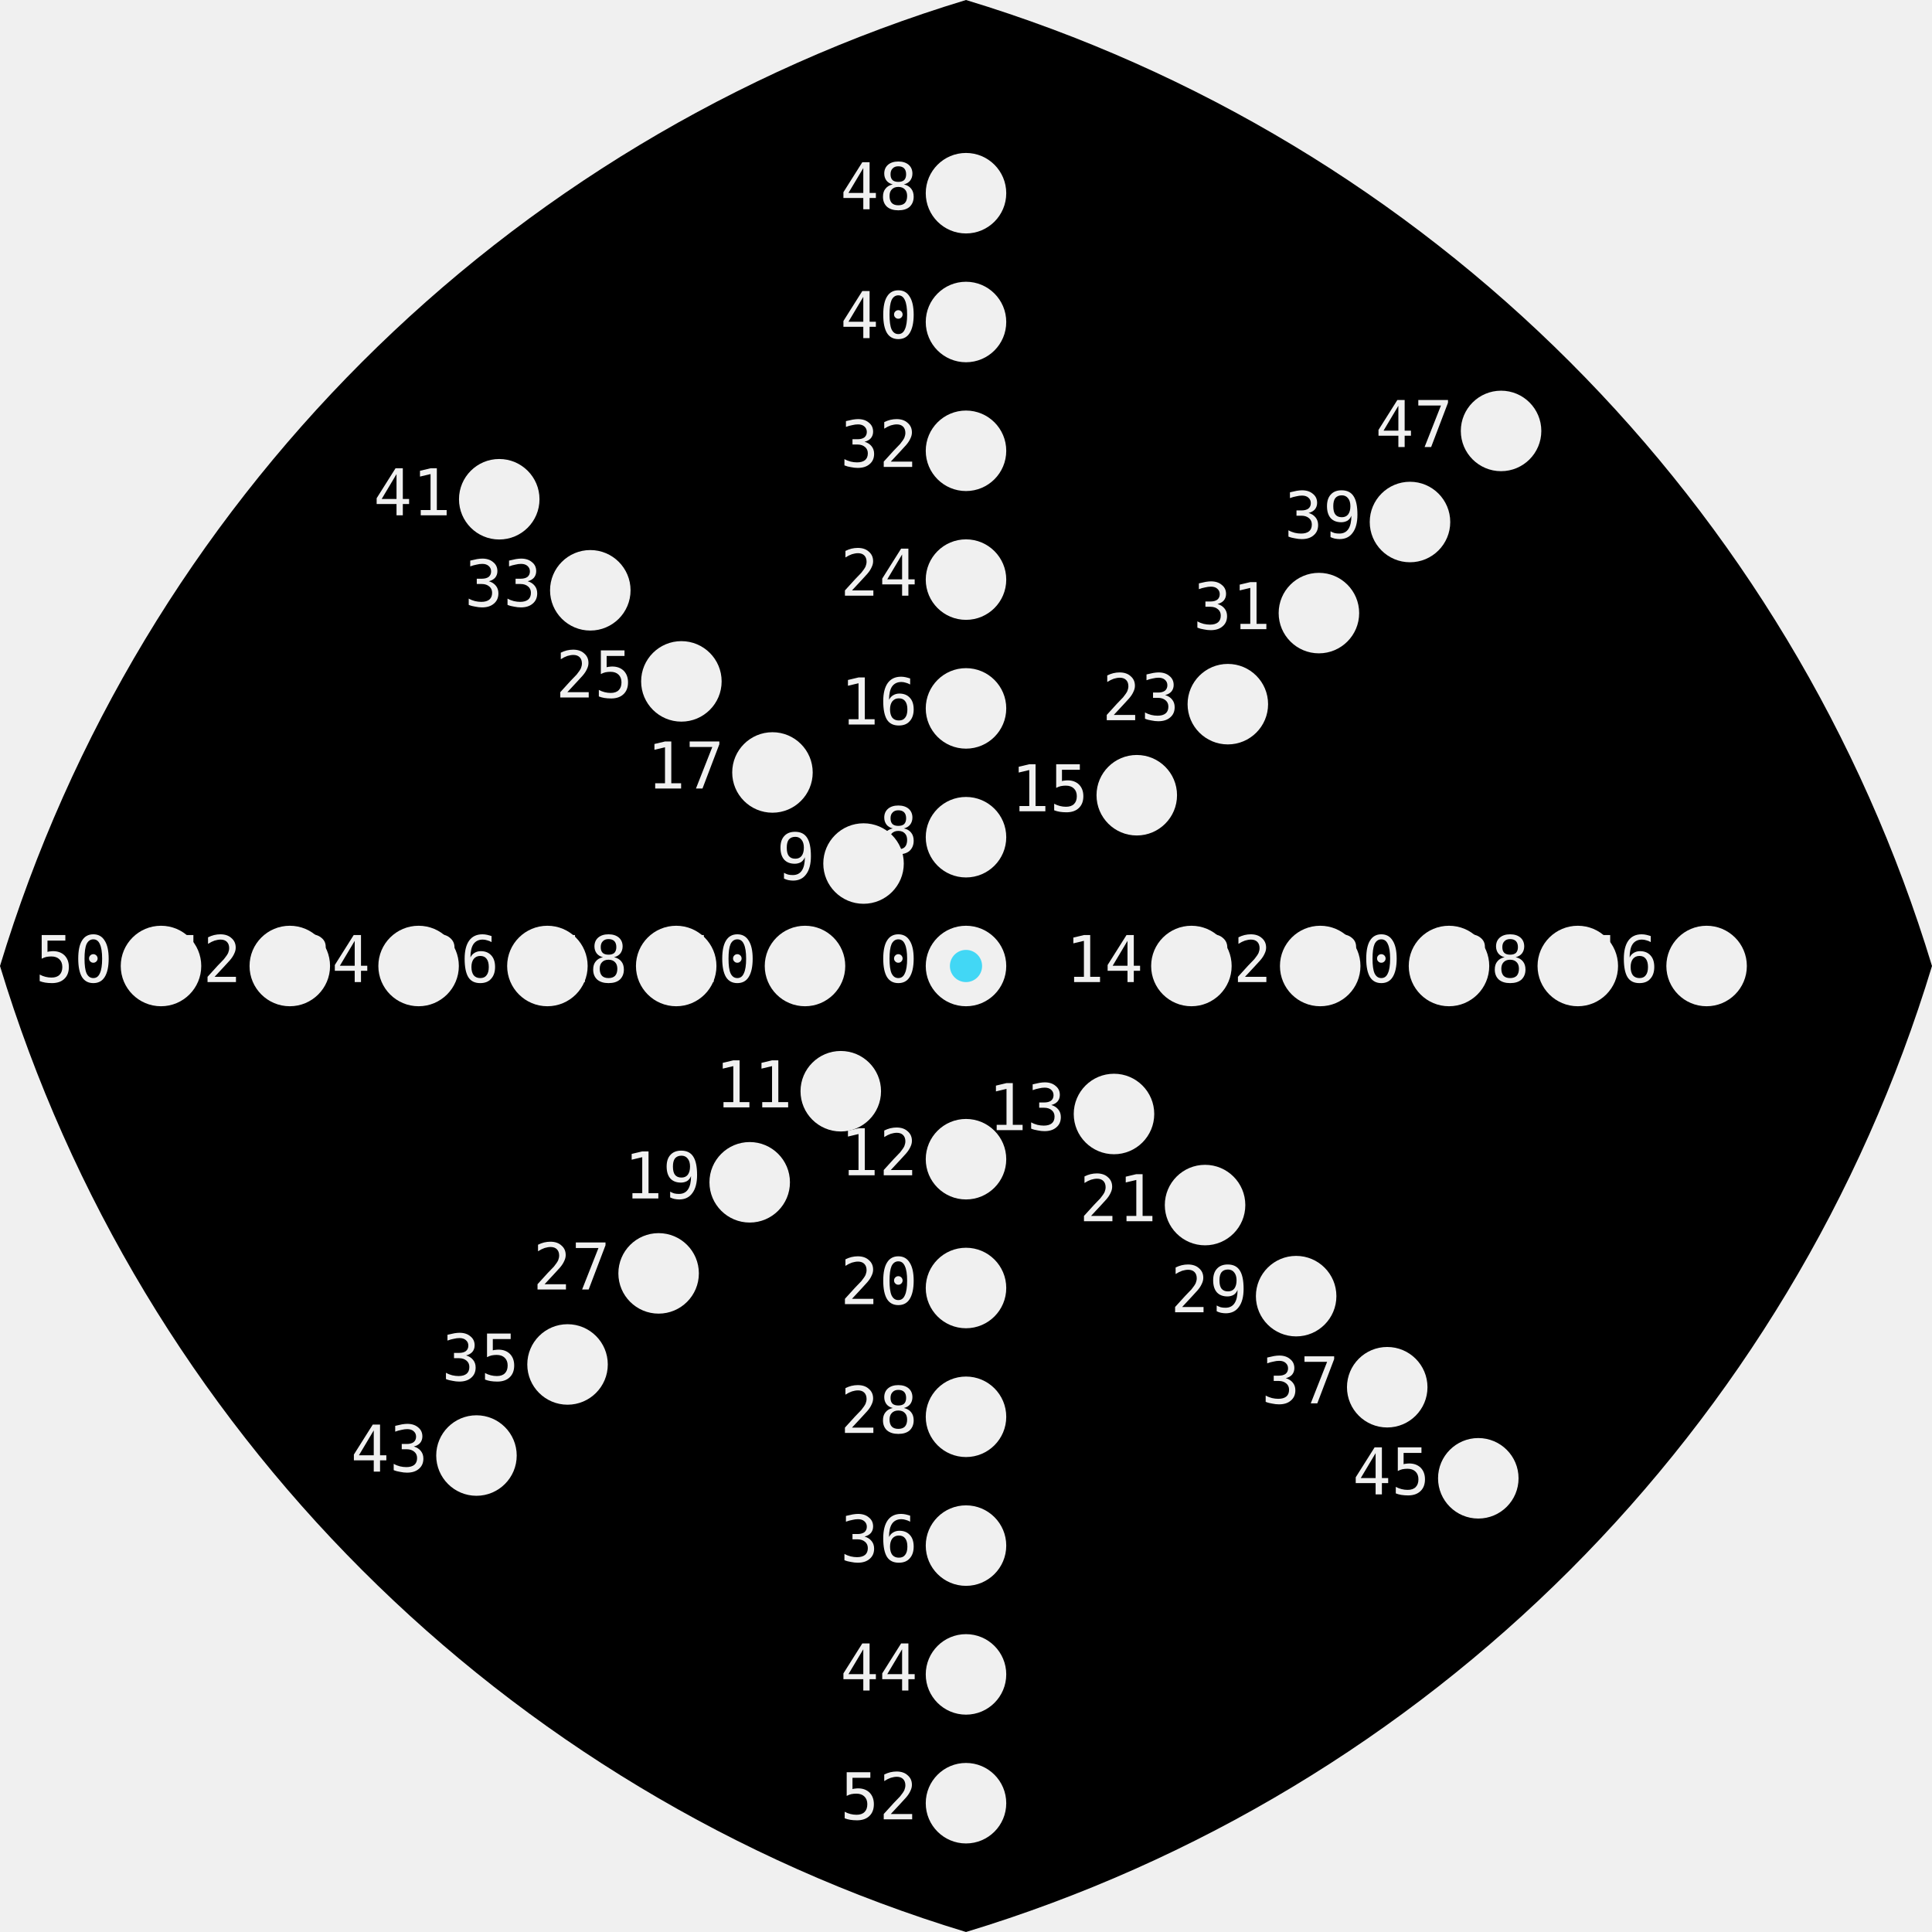
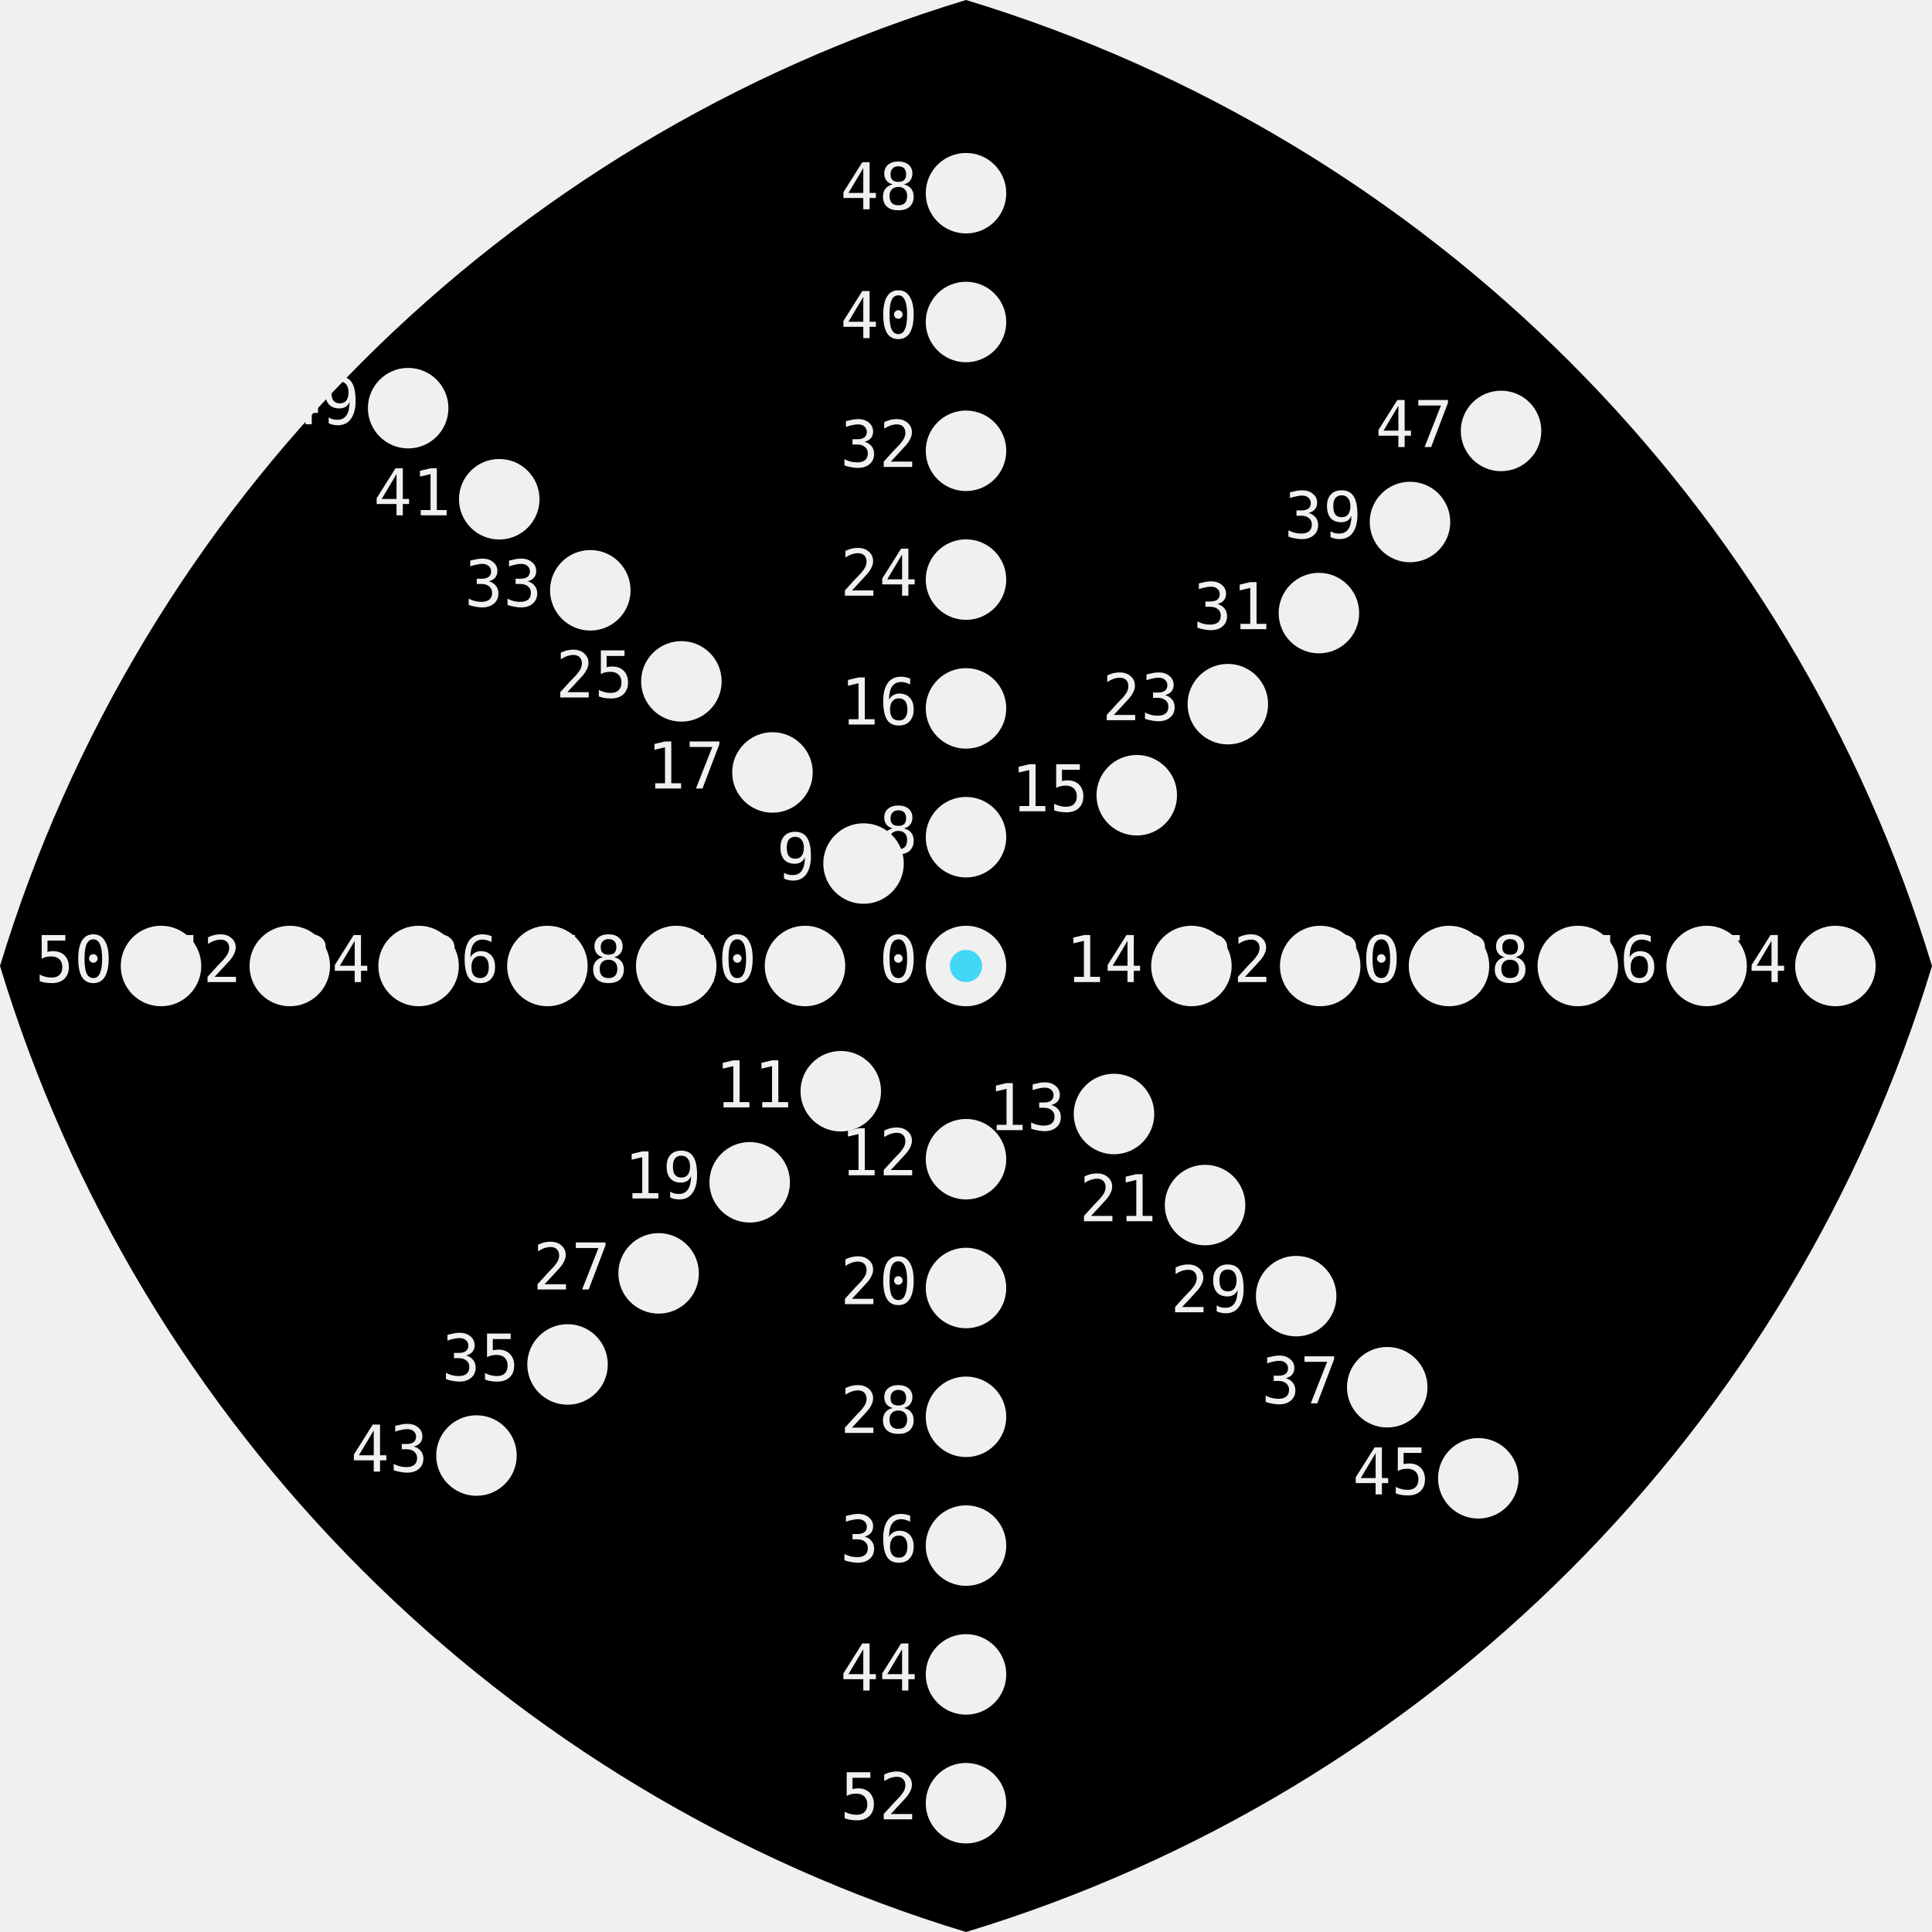
<svg xmlns="http://www.w3.org/2000/svg" xmlns:ns1="http://nathanfriend.io/inspiral">
  <g>
    <style>
      text {
        font-family: monospace;
        font-size: 4px;
      }
    </style>
    <mask id="holes">
      <rect width="100%" height="100%" fill="white" />
      <circle cx="60" cy="60" r="2.5" ns1:hole-name="0" ns1:hole-text-position-angle="0" ns1:hole-text-rotation-angle="0" />
      <text x="57" y="61" text-anchor="end">0</text>
      <circle cx="60" cy="52" r="2.5" ns1:hole-name="8" ns1:hole-text-position-angle="2.3415926535897933" ns1:hole-text-rotation-angle="-0.7" />
      <text x="57" y="53" text-anchor="end">8</text>
      <circle cx="60" cy="44" r="2.5" ns1:hole-name="16" ns1:hole-text-position-angle="2.741592653589793" ns1:hole-text-rotation-angle="0" />
      <text x="57" y="45" text-anchor="end">16</text>
      <circle cx="60" cy="36" r="2.5" ns1:hole-name="24" ns1:hole-text-position-angle="3.141592653589793" ns1:hole-text-rotation-angle="0" />
      <text x="57" y="37" text-anchor="end">24</text>
      <circle cx="60" cy="28" r="2.5" ns1:hole-name="32" ns1:hole-text-position-angle="3.141592653589793" ns1:hole-text-rotation-angle="0" />
      <text x="57" y="29" text-anchor="end">32</text>
      <circle cx="60" cy="20" r="2.5" ns1:hole-name="40" ns1:hole-text-position-angle="3.141592653589793" ns1:hole-text-rotation-angle="0" />
      <text x="57" y="21" text-anchor="end">40</text>
      <circle cx="60" cy="12" r="2.5" ns1:hole-name="48" ns1:hole-text-position-angle="3.141592653589793" ns1:hole-text-rotation-angle="0" />
      <text x="57" y="13" text-anchor="end">48</text>
      <circle cx="53.636" cy="53.636" r="2.5" ns1:hole-name="9" ns1:hole-text-position-angle="3.1269908169872416" ns1:hole-text-rotation-angle="-1.4853981633974482" />
      <text x="50.636" y="54.636" text-anchor="end">9</text>
      <circle cx="47.979" cy="47.979" r="2.5" ns1:hole-name="17" ns1:hole-text-position-angle="3.5269908169872415" ns1:hole-text-rotation-angle="-0.7853981633974483" />
      <text x="44.979" y="48.979" text-anchor="end">17</text>
      <circle cx="42.322" cy="42.322" r="2.5" ns1:hole-name="25" ns1:hole-text-position-angle="3.9269908169872414" ns1:hole-text-rotation-angle="-0.7853981633974483" />
      <text x="39.322" y="43.322" text-anchor="end">25</text>
      <circle cx="36.665" cy="36.665" r="2.5" ns1:hole-name="33" ns1:hole-text-position-angle="3.9269908169872414" ns1:hole-text-rotation-angle="-0.7853981633974483" />
      <text x="33.665" y="37.665" text-anchor="end">33</text>
      <circle cx="31.009" cy="31.009" r="2.5" ns1:hole-name="41" ns1:hole-text-position-angle="3.9269908169872414" ns1:hole-text-rotation-angle="-0.7853981633974483" />
      <text x="28.009" y="32.009" text-anchor="end">41</text>
+       <circle cx="25.352" cy="25.352" r="2.5" ns1:hole-name="49" ns1:hole-text-position-angle="3.9269908169872414" ns1:hole-text-rotation-angle="-0.7853981633974483" />
+       <text x="22.352" y="26.352" text-anchor="end">49</text>
      <circle cx="50" cy="60" r="2.5" ns1:hole-name="10" ns1:hole-text-position-angle="4.312388980384689" ns1:hole-text-rotation-angle="-1.5707963267948966" />
      <text x="47" y="61" text-anchor="end">10</text>
      <circle cx="42" cy="60" r="2.5" ns1:hole-name="18" ns1:hole-text-position-angle="4.71238898038469" ns1:hole-text-rotation-angle="-1.5707963267948966" />
      <text x="39" y="61" text-anchor="end">18</text>
      <circle cx="34" cy="60" r="2.5" ns1:hole-name="26" ns1:hole-text-position-angle="4.71238898038469" ns1:hole-text-rotation-angle="-1.5707963267948966" />
      <text x="31" y="61" text-anchor="end">26</text>
      <circle cx="26" cy="60" r="2.5" ns1:hole-name="34" ns1:hole-text-position-angle="4.71238898038469" ns1:hole-text-rotation-angle="-1.5707963267948966" />
      <text x="23" y="61" text-anchor="end">34</text>
      <circle cx="18" cy="60" r="2.5" ns1:hole-name="42" ns1:hole-text-position-angle="4.71238898038469" ns1:hole-text-rotation-angle="-1.5707963267948966" />
      <text x="15" y="61" text-anchor="end">42</text>
      <circle cx="10" cy="60" r="2.5" ns1:hole-name="50" ns1:hole-text-position-angle="4.71238898038469" ns1:hole-text-rotation-angle="-1.5707963267948966" />
      <text x="7" y="61" text-anchor="end">50</text>
      <circle cx="52.222" cy="67.778" r="2.5" ns1:hole-name="11" ns1:hole-text-position-angle="4.997787143782138" ns1:hole-text-rotation-angle="-2.356194490192345" />
      <text x="49.222" y="68.778" text-anchor="end">11</text>
      <circle cx="46.565" cy="73.435" r="2.5" ns1:hole-name="19" ns1:hole-text-position-angle="5.497787143782138" ns1:hole-text-rotation-angle="-2.356194490192345" />
      <text x="43.565" y="74.435" text-anchor="end">19</text>
      <circle cx="40.908" cy="79.092" r="2.5" ns1:hole-name="27" ns1:hole-text-position-angle="5.497787143782138" ns1:hole-text-rotation-angle="-2.356194490192345" />
      <text x="37.908" y="80.092" text-anchor="end">27</text>
      <circle cx="35.251" cy="84.749" r="2.5" ns1:hole-name="35" ns1:hole-text-position-angle="5.497787143782138" ns1:hole-text-rotation-angle="-2.356194490192345" />
      <text x="32.251" y="85.749" text-anchor="end">35</text>
      <circle cx="29.594" cy="90.406" r="2.5" ns1:hole-name="43" ns1:hole-text-position-angle="5.497787143782138" ns1:hole-text-rotation-angle="-2.356194490192345" />
      <text x="26.594" y="91.406" text-anchor="end">43</text>
      <circle cx="60" cy="72" r="2.5" ns1:hole-name="12" ns1:hole-text-position-angle="6.083185307179586" ns1:hole-text-rotation-angle="-3.141592653589793" />
      <text x="57" y="73" text-anchor="end">12</text>
      <circle cx="60" cy="80" r="2.5" ns1:hole-name="20" ns1:hole-text-position-angle="6.283185307179586" ns1:hole-text-rotation-angle="-3.141592653589793" />
      <text x="57" y="81" text-anchor="end">20</text>
      <circle cx="60" cy="88" r="2.5" ns1:hole-name="28" ns1:hole-text-position-angle="6.283185307179586" ns1:hole-text-rotation-angle="-3.141592653589793" />
      <text x="57" y="89" text-anchor="end">28</text>
      <circle cx="60" cy="96" r="2.5" ns1:hole-name="36" ns1:hole-text-position-angle="6.283185307179586" ns1:hole-text-rotation-angle="-3.141592653589793" />
      <text x="57" y="97" text-anchor="end">36</text>
      <circle cx="60" cy="104" r="2.5" ns1:hole-name="44" ns1:hole-text-position-angle="6.283185307179586" ns1:hole-text-rotation-angle="-3.141592653589793" />
      <text x="57" y="105" text-anchor="end">44</text>
      <circle cx="60" cy="112" r="2.5" ns1:hole-name="52" ns1:hole-text-position-angle="6.283185307179586" ns1:hole-text-rotation-angle="-3.141592653589793" />
      <text x="57" y="113" text-anchor="end">52</text>
      <circle cx="69.192" cy="69.192" r="2.5" ns1:hole-name="13" ns1:hole-text-position-angle="6.668583470577034" ns1:hole-text-rotation-angle="-3.9269908169872414" />
      <text x="66.192" y="70.192" text-anchor="end">13</text>
      <circle cx="74.849" cy="74.849" r="2.5" ns1:hole-name="21" ns1:hole-text-position-angle="7.0685834705770345" ns1:hole-text-rotation-angle="-3.9269908169872414" />
      <text x="71.849" y="75.849" text-anchor="end">21</text>
      <circle cx="80.506" cy="80.506" r="2.5" ns1:hole-name="29" ns1:hole-text-position-angle="7.0685834705770345" ns1:hole-text-rotation-angle="-3.9269908169872414" />
      <text x="77.506" y="81.506" text-anchor="end">29</text>
      <circle cx="86.163" cy="86.163" r="2.5" ns1:hole-name="37" ns1:hole-text-position-angle="7.0685834705770345" ns1:hole-text-rotation-angle="-3.9269908169872414" />
      <text x="83.163" y="87.163" text-anchor="end">37</text>
      <circle cx="91.82" cy="91.82" r="2.5" ns1:hole-name="45" ns1:hole-text-position-angle="7.0685834705770345" ns1:hole-text-rotation-angle="-3.9269908169872414" />
      <text x="88.82" y="92.82" text-anchor="end">45</text>
      <circle cx="74" cy="60" r="2.5" ns1:hole-name="14" ns1:hole-text-position-angle="7.653981633974483" ns1:hole-text-rotation-angle="-4.71238898038469" />
      <text x="71" y="61" text-anchor="end">14</text>
      <circle cx="82" cy="60" r="2.5" ns1:hole-name="22" ns1:hole-text-position-angle="7.853981633974483" ns1:hole-text-rotation-angle="-4.71238898038469" />
      <text x="79" y="61" text-anchor="end">22</text>
      <circle cx="90" cy="60" r="2.5" ns1:hole-name="30" ns1:hole-text-position-angle="7.853981633974483" ns1:hole-text-rotation-angle="-4.71238898038469" />
      <text x="87" y="61" text-anchor="end">30</text>
      <circle cx="98" cy="60" r="2.5" ns1:hole-name="38" ns1:hole-text-position-angle="7.853981633974483" ns1:hole-text-rotation-angle="-4.71238898038469" />
      <text x="95" y="61" text-anchor="end">38</text>
      <circle cx="106" cy="60" r="2.5" ns1:hole-name="46" ns1:hole-text-position-angle="7.853981633974483" ns1:hole-text-rotation-angle="-4.71238898038469" />
      <text x="103" y="61" text-anchor="end">46</text>
+       <circle cx="114" cy="60" r="2.5" ns1:hole-name="54" ns1:hole-text-position-angle="7.853981633974483" ns1:hole-text-rotation-angle="-4.71238898038469" />
+       <text x="111" y="61" text-anchor="end">54</text>
      <circle cx="70.607" cy="49.393" r="2.5" ns1:hole-name="15" ns1:hole-text-position-angle="8.439379797371931" ns1:hole-text-rotation-angle="-5.497787143782138" />
      <text x="67.607" y="50.393" text-anchor="end">15</text>
      <circle cx="76.263" cy="43.737" r="2.5" ns1:hole-name="23" ns1:hole-text-position-angle="8.63937979737193" ns1:hole-text-rotation-angle="-5.497787143782138" />
      <text x="73.263" y="44.737" text-anchor="end">23</text>
      <circle cx="81.92" cy="38.08" r="2.5" ns1:hole-name="31" ns1:hole-text-position-angle="8.63937979737193" ns1:hole-text-rotation-angle="-5.497787143782138" />
      <text x="78.92" y="39.08" text-anchor="end">31</text>
      <circle cx="87.577" cy="32.423" r="2.5" ns1:hole-name="39" ns1:hole-text-position-angle="8.63937979737193" ns1:hole-text-rotation-angle="-5.497787143782138" />
      <text x="84.577" y="33.423" text-anchor="end">39</text>
      <circle cx="93.234" cy="26.766" r="2.5" ns1:hole-name="47" ns1:hole-text-position-angle="8.63937979737193" ns1:hole-text-rotation-angle="-5.497787143782138" />
      <text x="90.234" y="27.766" text-anchor="end">47</text>
    </mask>
    <path mask="url(#holes)" d="M 120 60              A 90 90 0 0 0 60 0              A 90 90 0 0 0 0 60              A 90 90 0 0 0 60 120              A 90 90 0 0 0 120 60              Z" />
    <circle id="center-point" cx="60" cy="60" r="1" fill="#42d7f5" />
  </g>
</svg>
